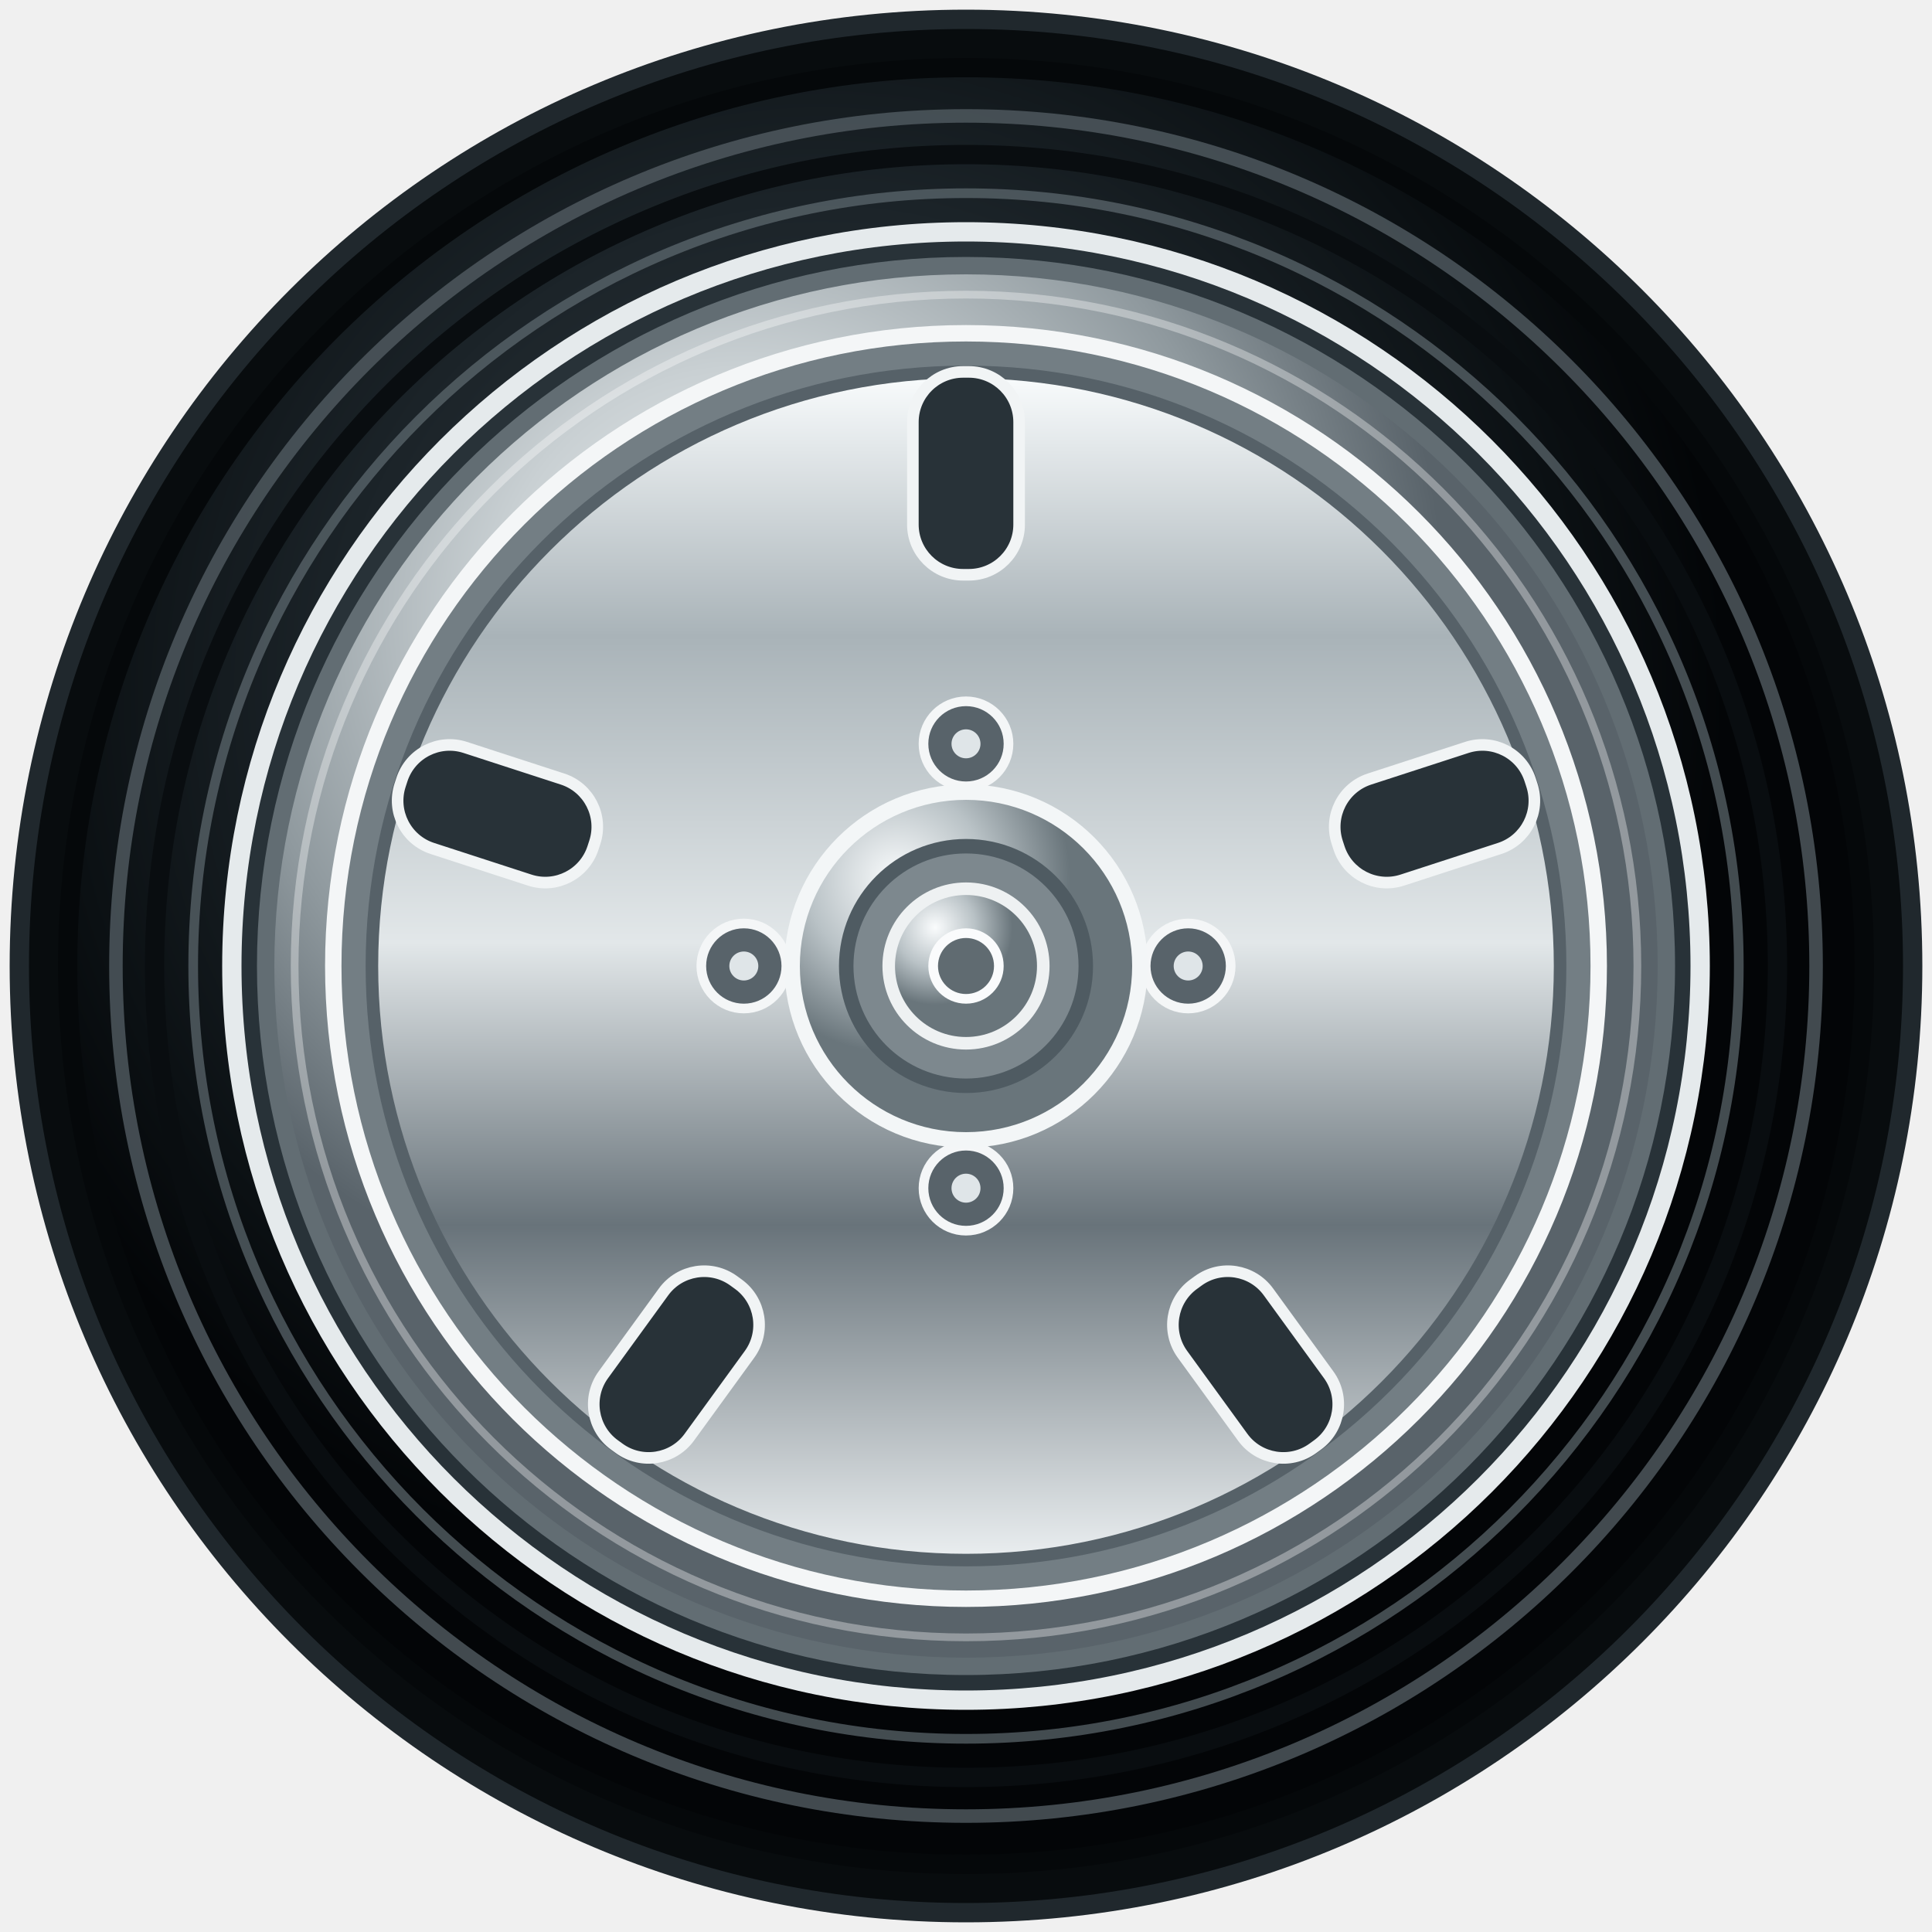
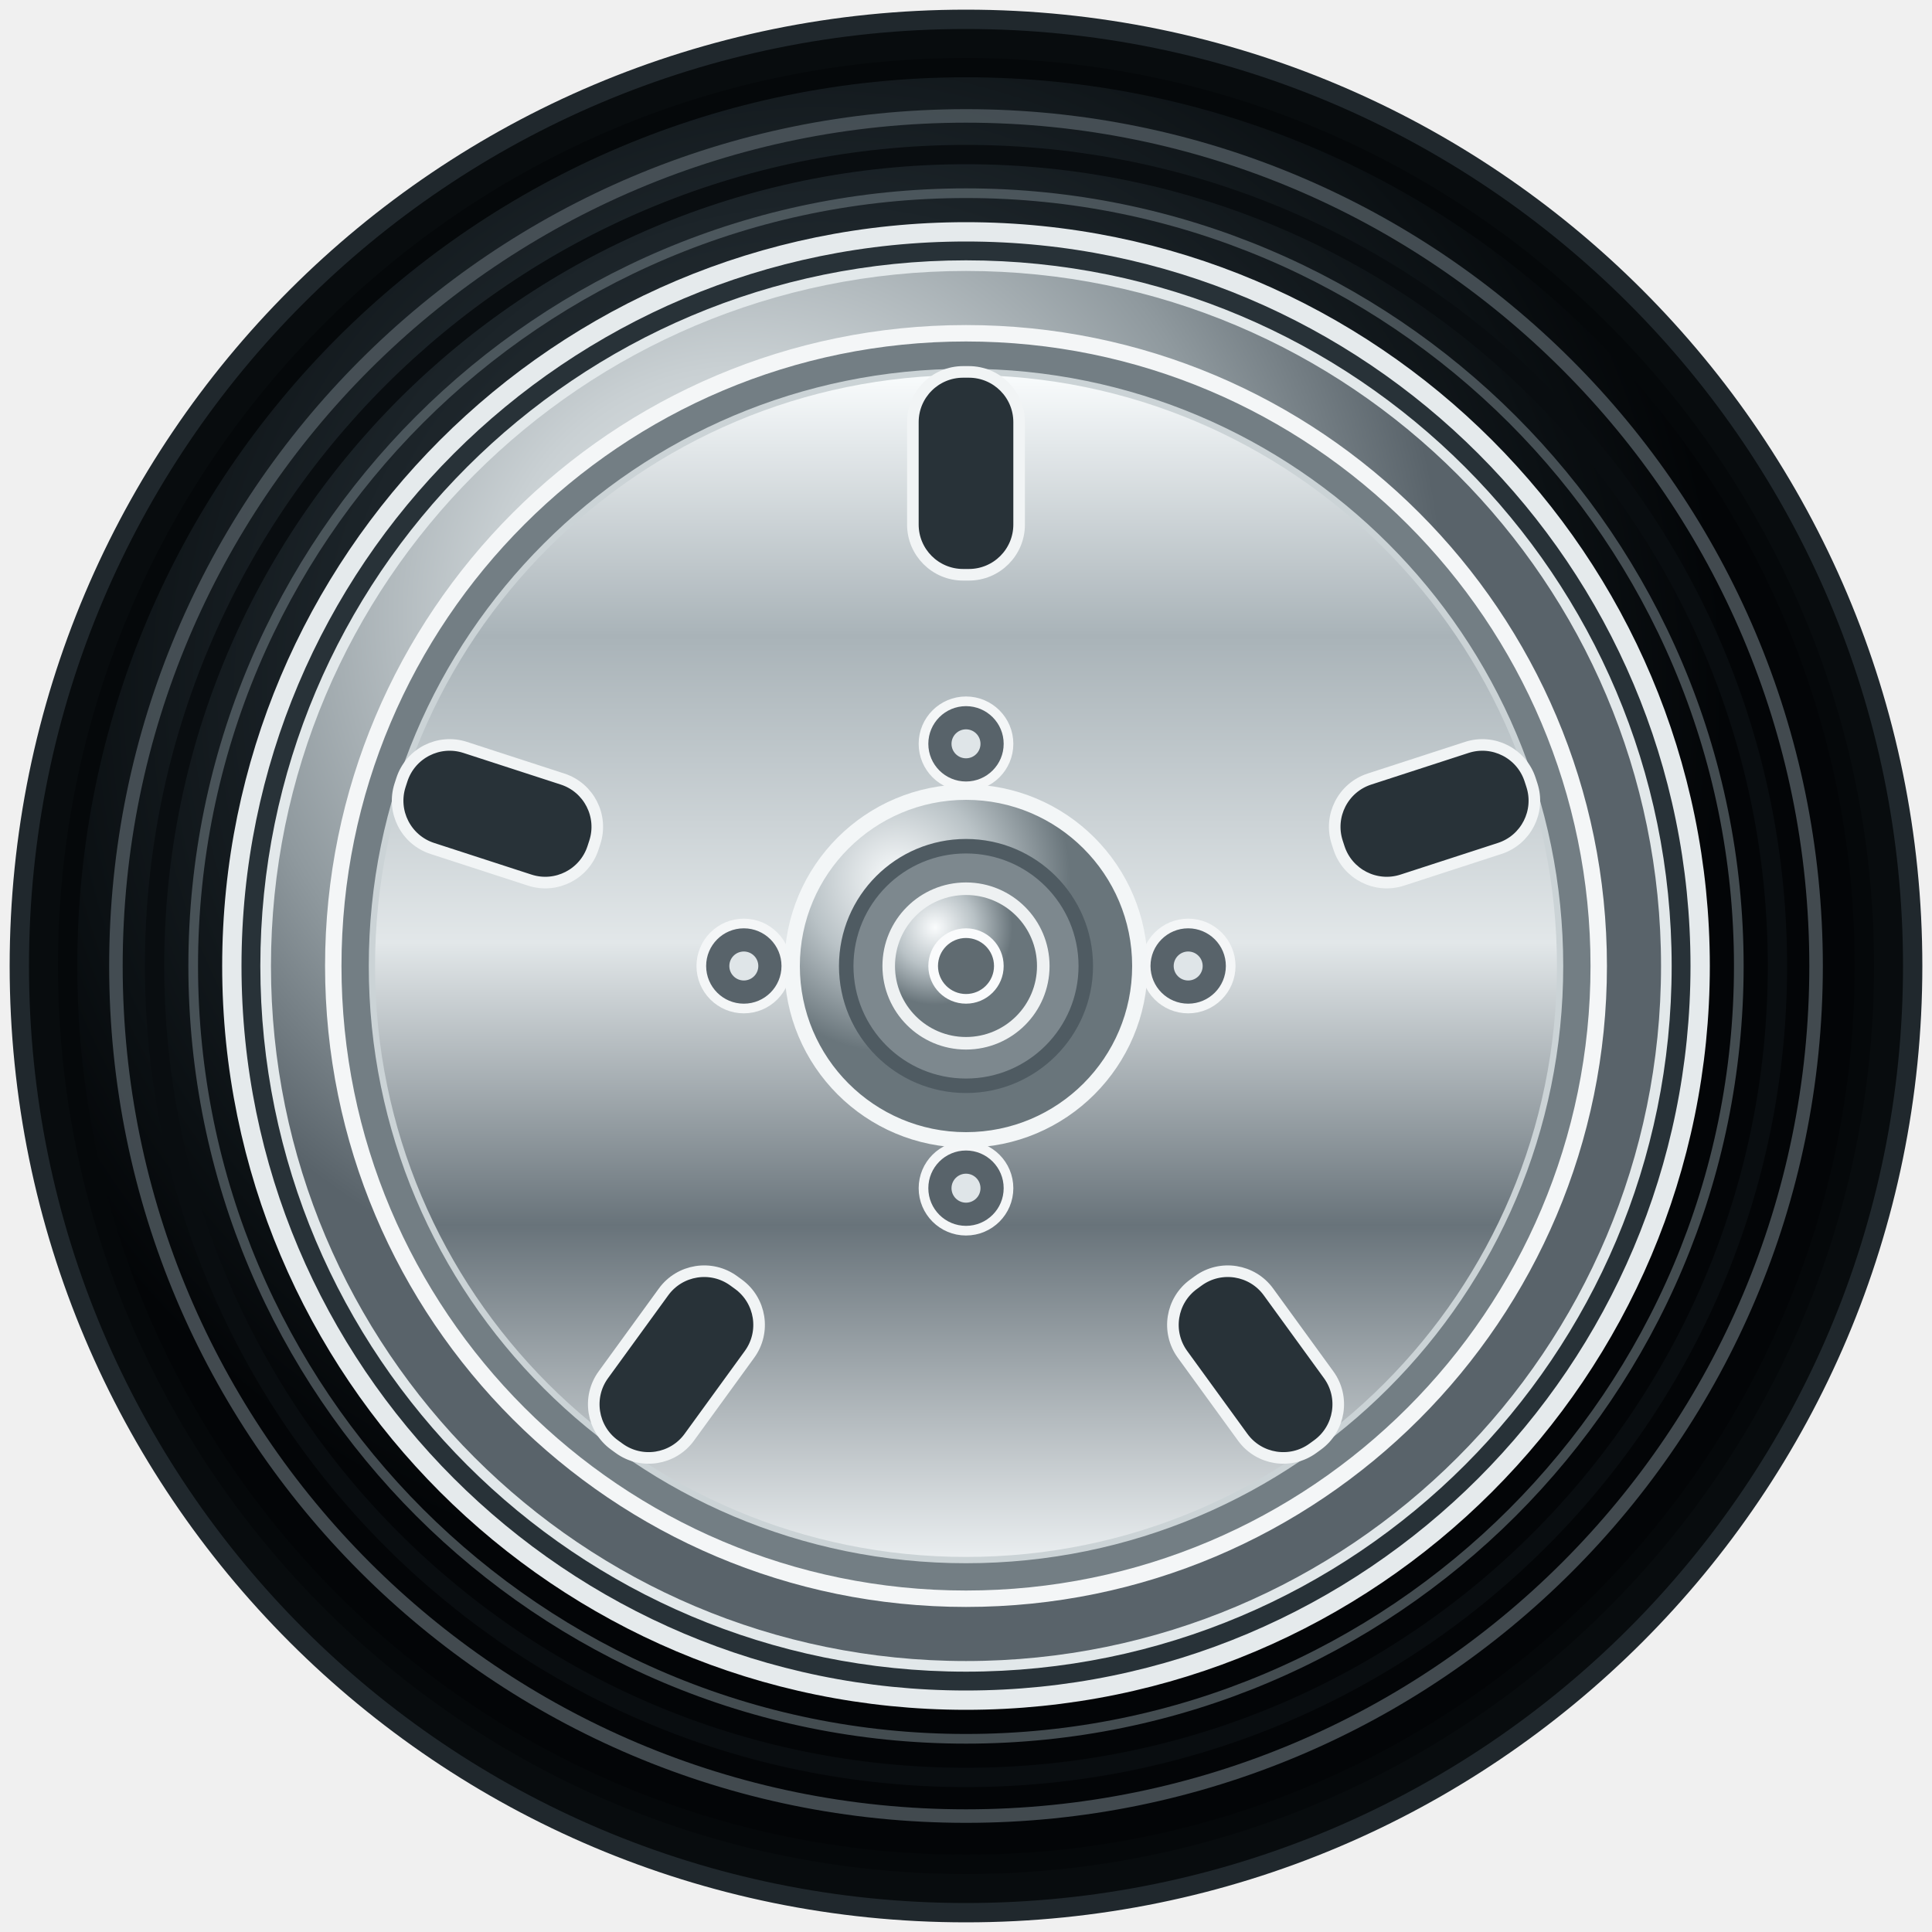
<svg xmlns="http://www.w3.org/2000/svg" viewBox="0 0 200 200" width="200" height="200">
  <defs>
    <radialGradient id="tyre" cx="42%" cy="35%">
      <stop offset="0" stop-color="#394249" />
      <stop offset=".55" stop-color="#1b2328" />
      <stop offset=".84" stop-color="#0b1013" />
      <stop offset="1" stop-color="#030507" />
    </radialGradient>
    <radialGradient id="rim" cx="34%" cy="25%">
      <stop offset="0" stop-color="#f1f4f5" />
      <stop offset=".35" stop-color="#c9d0d3" />
      <stop offset=".72" stop-color="#8f999e" />
      <stop offset="1" stop-color="#59636a" />
    </radialGradient>
    <linearGradient id="lip" x1="0" y1="0" x2="0" y2="1">
      <stop offset="0" stop-color="#f8fbfc" />
      <stop offset=".22" stop-color="#a9b3b8" />
      <stop offset=".48" stop-color="#e2e7e9" />
      <stop offset=".72" stop-color="#68737a" />
      <stop offset="1" stop-color="#e9edef" />
    </linearGradient>
    <radialGradient id="hub" cx="30%" cy="25%">
      <stop offset="0" stop-color="#fafcfd" />
      <stop offset=".52" stop-color="#b9c2c6" />
      <stop offset="1" stop-color="#69757b" />
    </radialGradient>
  </defs>
  <circle cx="100" cy="100" r="98" fill="#080c0e" stroke="#20282d" stroke-width="2" />
  <circle cx="100" cy="100" r="93" fill="url(#tyre)" stroke="#05080a" stroke-width="2" />
  <circle cx="100" cy="100" r="88" fill="none" stroke="#515b61" stroke-width="1.4" opacity=".8" />
  <circle cx="100" cy="100" r="84" fill="none" stroke="#090d10" stroke-width="2" />
  <circle cx="100" cy="100" r="80" fill="none" stroke="#667178" stroke-width="1" opacity=".65" />
  <circle cx="100" cy="100" r="76" fill="#283238" stroke="#e5eaec" stroke-width="2" />
-   <circle cx="100" cy="100" r="72.5" fill="url(#rim)" stroke="#626d73" stroke-width="1.8" />
+   <circle cx="100" cy="100" r="72.5" fill="url(#rim)" stroke="#e2e8ea" stroke-width="1.1" />
  <circle cx="100" cy="100" r="65.5" fill="#737e84" stroke="#f4f6f7" stroke-width="1.7" />
-   <circle cx="100" cy="100" r="61.5" fill="url(#lip)" stroke="#566168" stroke-width="1.3" />
+   <circle cx="100" cy="100" r="61.5" fill="url(#lip)" stroke="#cbd3d6" stroke-width=".65" />
  <g fill="#283238" stroke="#f1f4f5" stroke-width="1.2">
    <rect x="94.5" y="38.5" width="11" height="21" rx="5.2" />
    <rect x="94.5" y="38.5" width="11" height="21" rx="5.2" transform="rotate(72 100 100)" />
    <rect x="94.5" y="38.5" width="11" height="21" rx="5.2" transform="rotate(144 100 100)" />
    <rect x="94.5" y="38.5" width="11" height="21" rx="5.2" transform="rotate(216 100 100)" />
    <rect x="94.5" y="38.5" width="11" height="21" rx="5.2" transform="rotate(288 100 100)" />
  </g>
  <g fill="#58636a" stroke="#f4f6f7" stroke-width="1">
    <circle cx="100" cy="77" r="4.4" />
    <circle cx="123" cy="100" r="4.4" />
    <circle cx="100" cy="123" r="4.4" />
    <circle cx="77" cy="100" r="4.4" />
  </g>
  <g fill="#dfe5e8">
    <circle cx="100" cy="77" r="1.5" />
    <circle cx="123" cy="100" r="1.5" />
    <circle cx="100" cy="123" r="1.5" />
    <circle cx="77" cy="100" r="1.5" />
  </g>
  <circle cx="100" cy="100" r="18" fill="url(#hub)" stroke="#f3f6f7" stroke-width="1.6" />
  <circle cx="100" cy="100" r="12.4" fill="#7d888e" stroke="#4f5b62" stroke-width="1.5" />
  <circle cx="100" cy="100" r="8" fill="url(#hub)" stroke="#eef1f2" stroke-width="1.3" />
  <circle cx="100" cy="100" r="3.4" fill="#606b71" stroke="#fafbfc" stroke-width="1" />
-   <circle cx="100" cy="100" r="69.5" fill="none" stroke="#ffffff" stroke-width=".8" opacity=".35" />
</svg>
